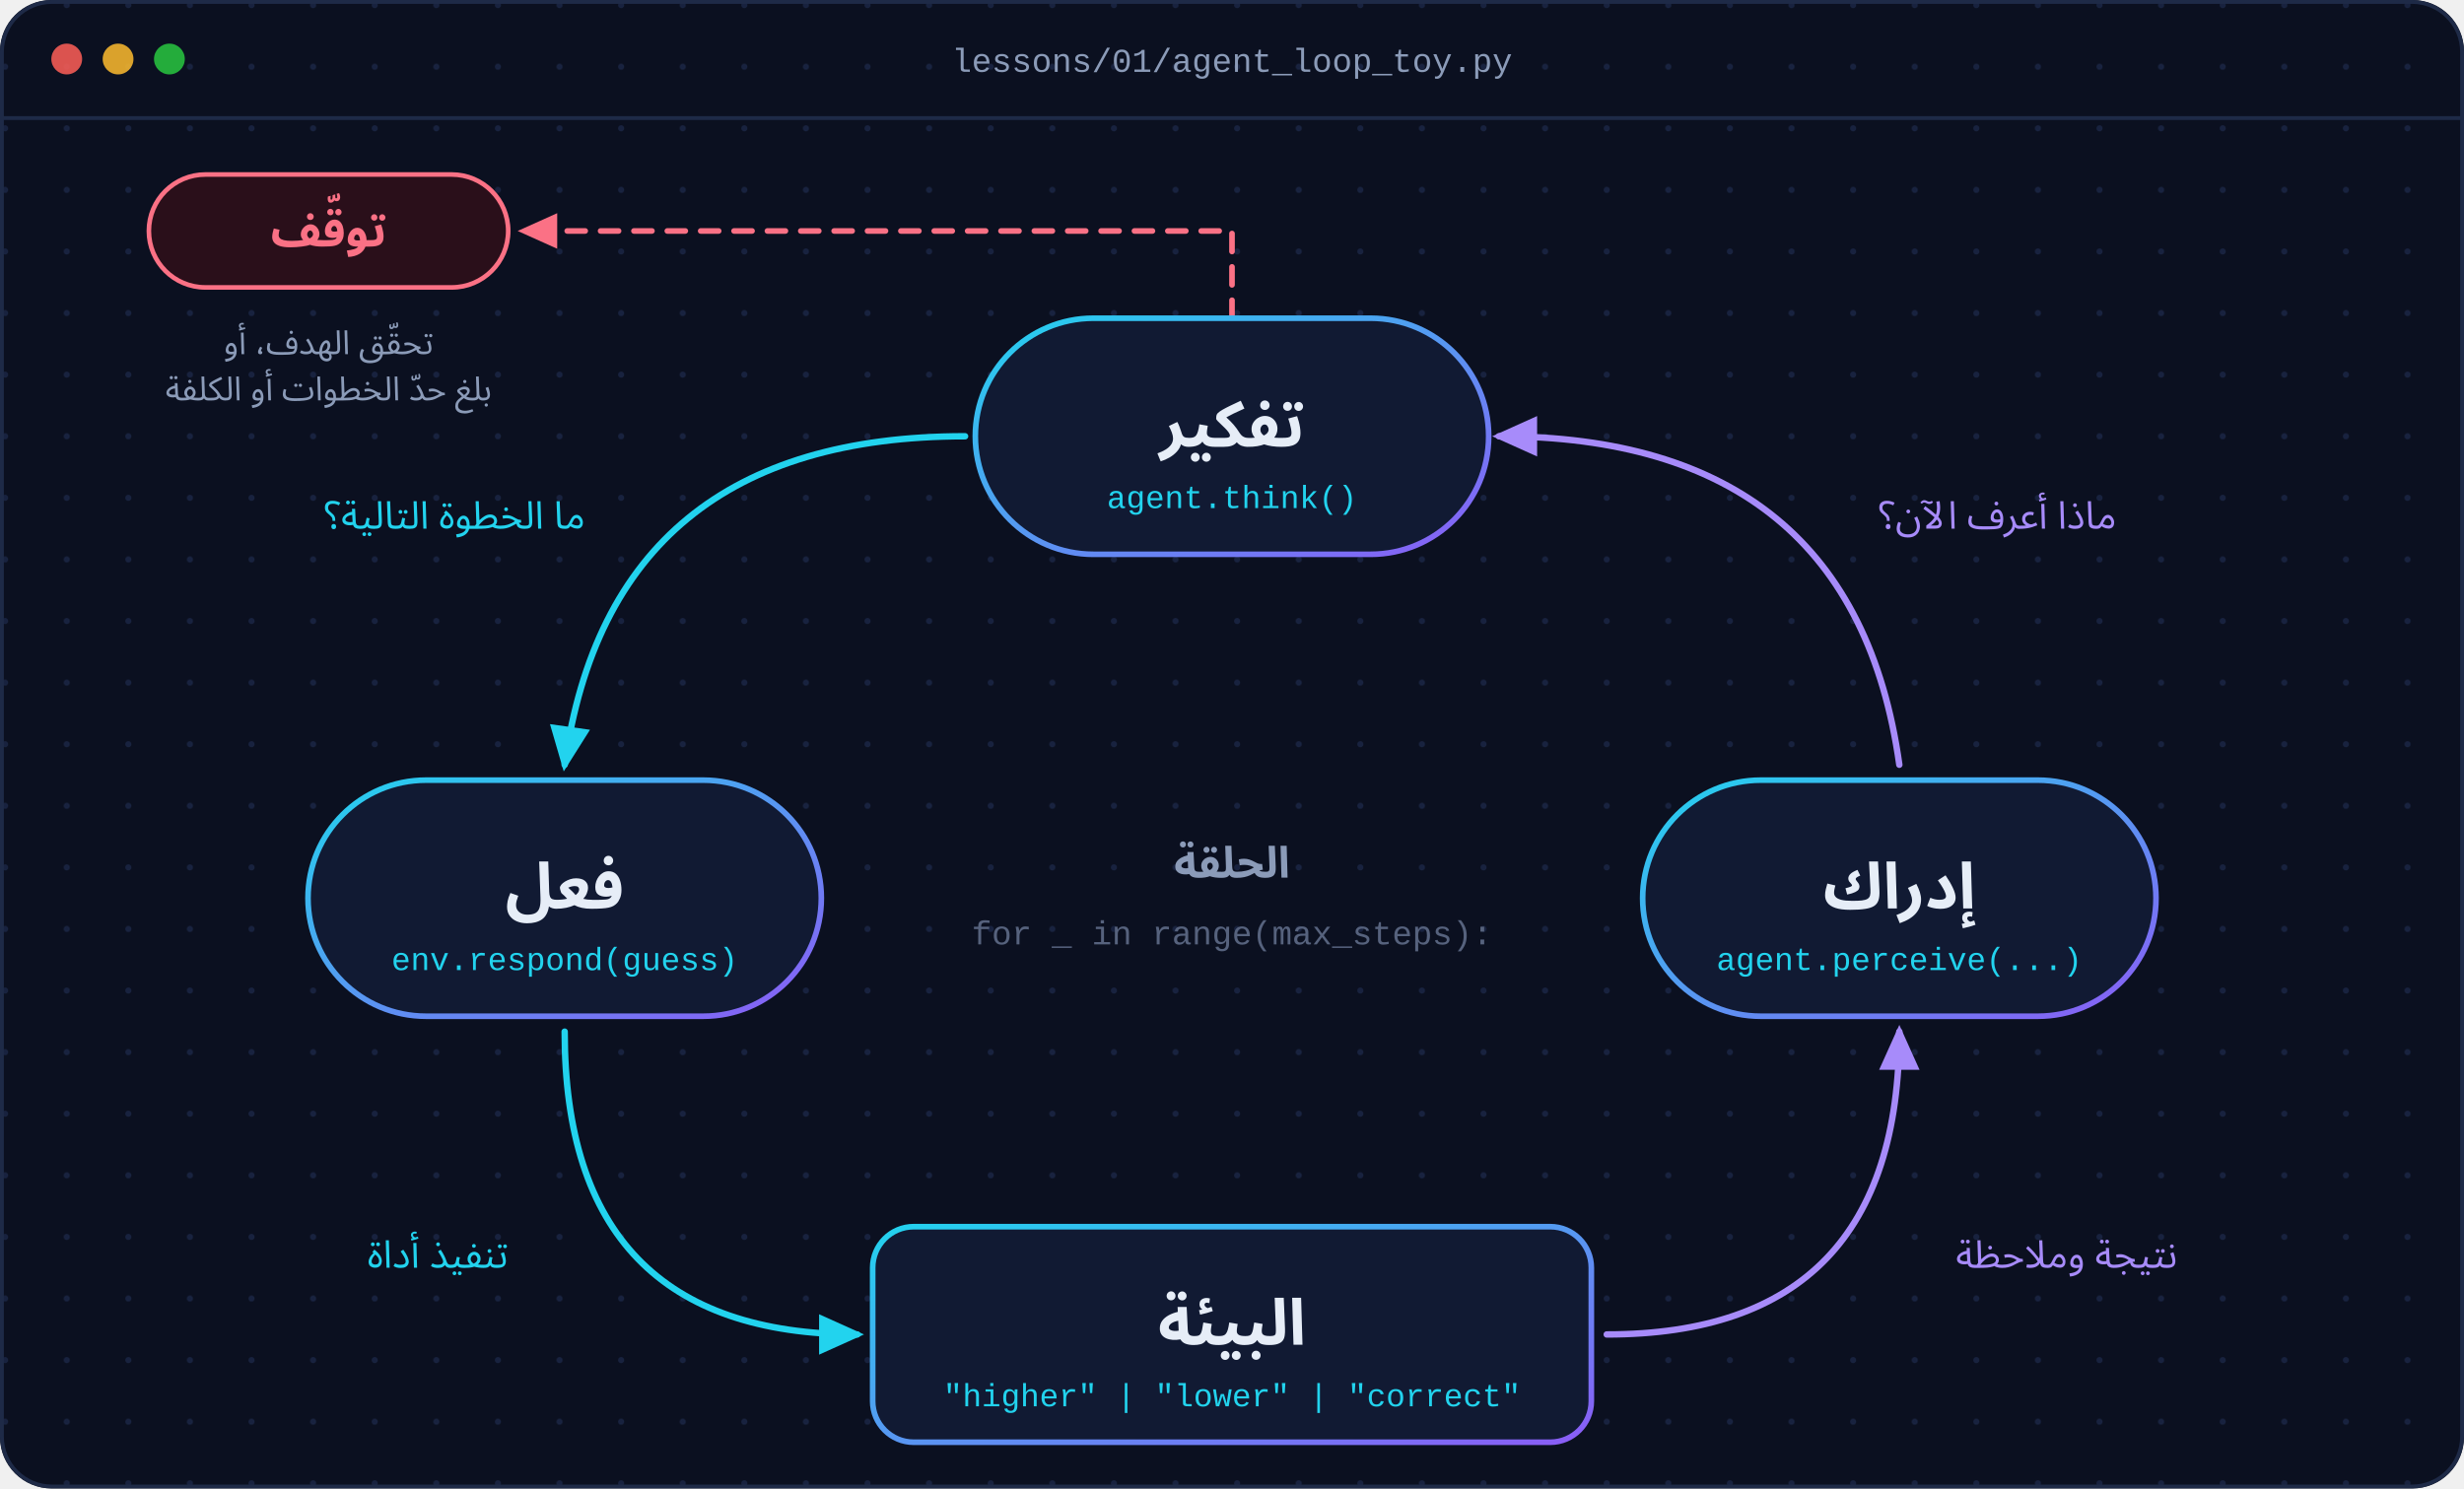
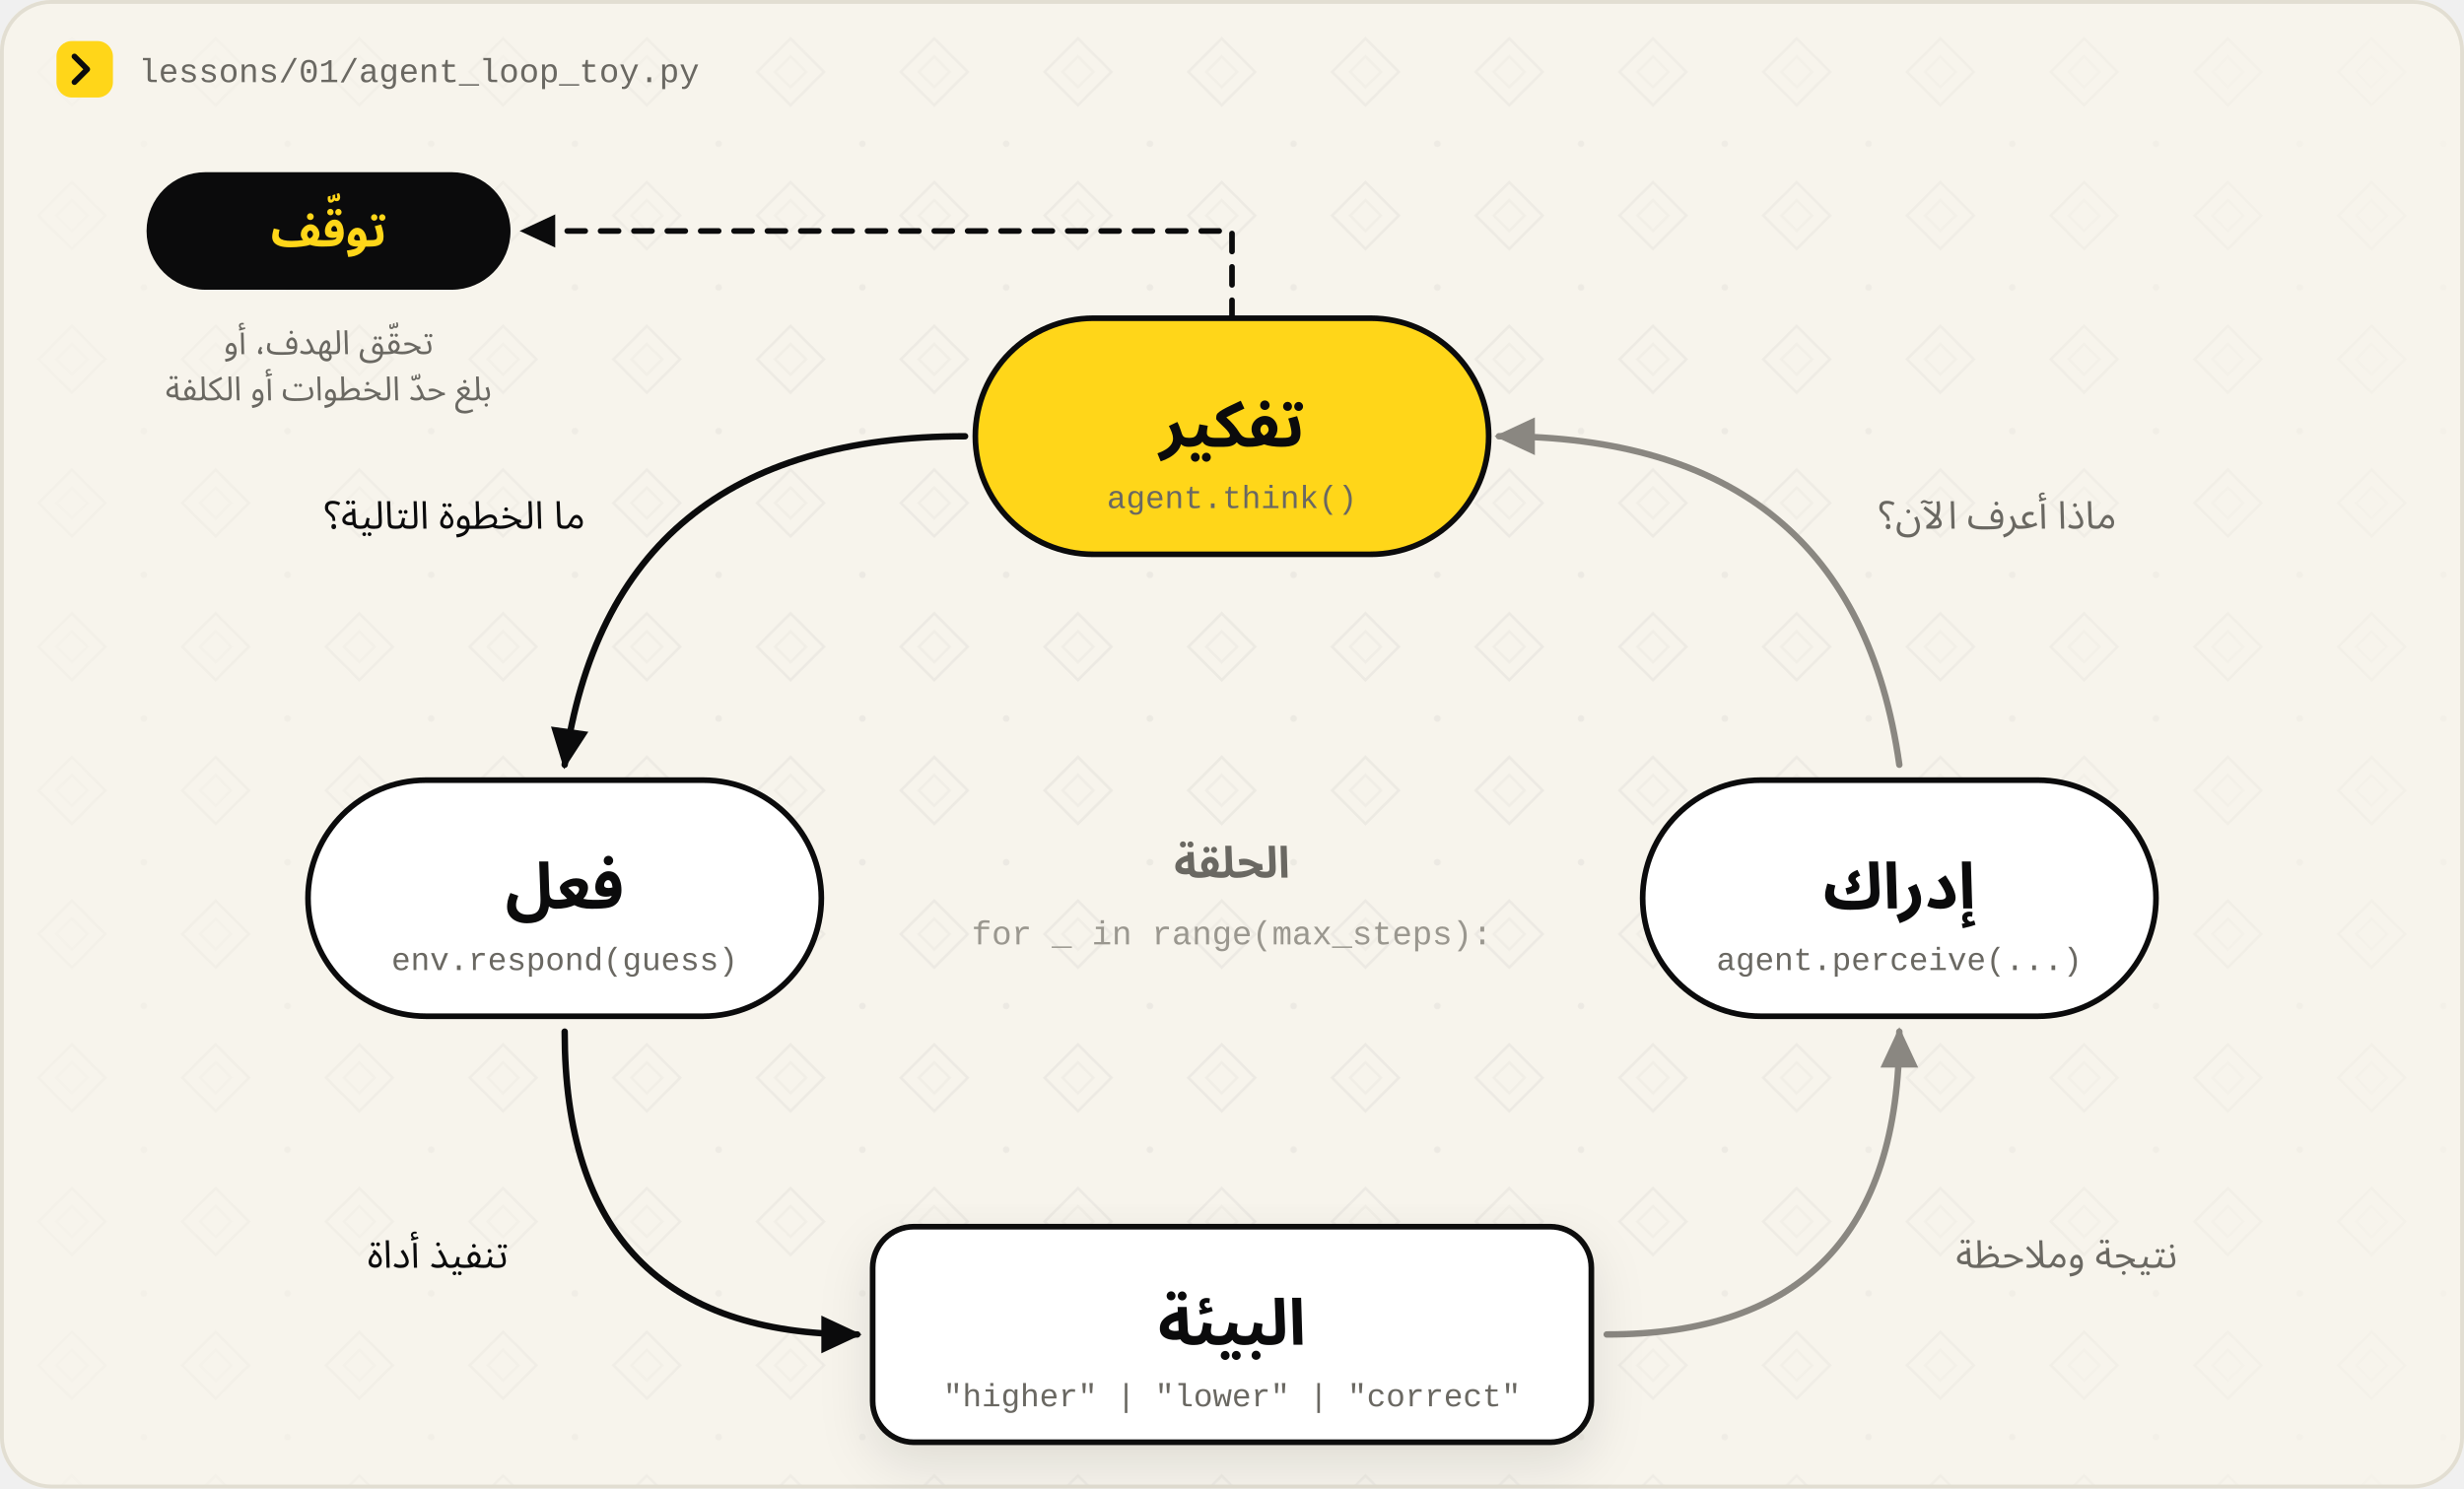
<svg xmlns="http://www.w3.org/2000/svg" viewBox="0 0 960 580" width="960" height="580" role="img" aria-labelledby="alt ald" lang="ar">
  <defs>
-     <linearGradient id="alg" x1="0" y1="0" x2="1" y2="1">
-       <stop offset="0" stop-color="#22d3ee" />
-       <stop offset="1" stop-color="#8b5cf6" />
-     </linearGradient>
-     <linearGradient id="algh" x1="0" y1="0" x2="1" y2="0">
-       <stop offset="0" stop-color="#22d3ee" />
-       <stop offset="1" stop-color="#a78bfa" />
-     </linearGradient>
-     <pattern id="aldots" width="24" height="24" patternUnits="userSpaceOnUse">
-       <circle cx="2" cy="2" r="1.2" fill="#1a2442" />
+     <pattern id="alp" width="56" height="56" patternUnits="userSpaceOnUse">
+       <g fill="none" stroke="#0B0B0C" stroke-width="1">
+         <path d="M28.0 15.0 L41.0 28.0 L28.0 41.0 L15.0 28.0 Z" />
+         <path d="M28.0 22.0 L34.0 28.0 L28.0 34.0 L22.0 28.0 Z" opacity="0.6" />
+       </g>
+       <g fill="#0B0B0C">
+         <circle cx="0" cy="0" r="1.3" />
+         <circle cx="56" cy="0" r="1.3" />
+         <circle cx="0" cy="56" r="1.3" />
+         <circle cx="56" cy="56" r="1.3" />
+       </g>
    </pattern>
+     <radialGradient id="alpg" gradientUnits="userSpaceOnUse" cx="480" cy="300" r="620">
+       <stop offset="0" stop-color="#fff" stop-opacity="1" />
+       <stop offset="0.35" stop-color="#fff" stop-opacity="0.85" />
+       <stop offset="1" stop-color="#fff" stop-opacity="0" />
+     </radialGradient>
+     <mask id="alpm">
+       <rect width="100%" height="100%" fill="url(#alpg)" />
+     </mask>
+     <filter id="als" x="-20%" y="-20%" width="140%" height="160%">
+       <feDropShadow dx="0" dy="1" stdDeviation="1" flood-color="#0B0B0C" flood-opacity="0.05" />
+       <feDropShadow dx="0" dy="8" stdDeviation="10" flood-color="#0B0B0C" flood-opacity="0.1" />
+     </filter>
    <marker id="alac" viewBox="0 0 10 10" refX="8.5" refY="5" markerWidth="7" markerHeight="7" orient="auto-start-reverse">
-       <path d="M0 0.5 L10 5 L0 9.5 z" fill="#22d3ee" />
+       <path d="M0.5 0.8 L9.5 5 L0.5 9.2 z" fill="#0B0B0C" />
    </marker>
    <marker id="alav" viewBox="0 0 10 10" refX="8.5" refY="5" markerWidth="7" markerHeight="7" orient="auto-start-reverse">
-       <path d="M0 0.5 L10 5 L0 9.5 z" fill="#a78bfa" />
+       <path d="M0.5 0.8 L9.5 5 L0.5 9.2 z" fill="#8A8781" />
    </marker>
    <marker id="alar" viewBox="0 0 10 10" refX="8.5" refY="5" markerWidth="7" markerHeight="7" orient="auto-start-reverse">
-       <path d="M0 0.5 L10 5 L0 9.5 z" fill="#fb7185" />
+       <path d="M0.5 0.8 L9.5 5 L0.5 9.2 z" fill="#0B0B0C" />
    </marker>
    <marker id="alam" viewBox="0 0 10 10" refX="8.5" refY="5" markerWidth="7" markerHeight="7" orient="auto-start-reverse">
-       <path d="M0 0.5 L10 5 L0 9.5 z" fill="#8b9bb8" />
+       <path d="M0.5 0.8 L9.5 5 L0.5 9.2 z" fill="#6A6862" />
    </marker>
  </defs>
-   <rect width="960" height="580" rx="20" fill="#0b1020" />
-   <rect width="960" height="580" rx="20" fill="url(#aldots)" opacity="0.9" />
-   <rect x="0.75" y="0.75" width="958.5" height="578.5" rx="19.5" fill="none" stroke="#1e2a47" stroke-width="1.5" />
-   <path d="M0.75 46 H959.25" stroke="#1e2a47" stroke-width="1.5" />
-   <circle cx="26" cy="23" r="6" fill="#ff5f57" opacity="0.85" />
-   <circle cx="46" cy="23" r="6" fill="#febc2e" opacity="0.85" />
-   <circle cx="66" cy="23" r="6" fill="#28c840" opacity="0.85" />
-   <text x="480.0" y="28" text-anchor="middle" font-family="'JetBrains Mono','SFMono-Regular',ui-monospace,Menlo,Consolas,'Liberation Mono',monospace" font-size="13" fill="#8b9bb8">lessons/01/agent_loop_toy.py</text>
-   <path d="M376 170 Q238 170 220 298" fill="none" stroke="#22d3ee" stroke-width="2.5" stroke-linecap="round" marker-end="url(#alac)" />
-   <path d="M220 402 Q220 520 334 520" fill="none" stroke="#22d3ee" stroke-width="2.5" stroke-linecap="round" marker-end="url(#alac)" />
-   <path d="M626 520 Q740 520 740 402" fill="none" stroke="#a78bfa" stroke-width="2.5" stroke-linecap="round" marker-end="url(#alav)" />
-   <path d="M740 298 Q722 170 584 170" fill="none" stroke="#a78bfa" stroke-width="2.5" stroke-linecap="round" marker-end="url(#alav)" />
-   <path d="M480 124 V90 H204" fill="none" stroke="#fb7185" stroke-width="2.2" stroke-linecap="round" stroke-dasharray="7 6" marker-end="url(#alar)" />
-   <rect x="58" y="68" width="140" height="44" rx="22" fill="#2a0f1a" stroke="#fb7185" stroke-width="1.8" />
-   <text x="128" y="96" text-anchor="middle" font-family="'IBM Plex Sans Arabic','Noto Sans Arabic','Noto Kufi Arabic','Segoe UI','Geeza Pro',Tahoma,sans-serif" font-size="18" fill="#fb7185" font-weight="700">توقّف</text>
-   <text x="128" y="138" text-anchor="middle" font-family="'IBM Plex Sans Arabic','Noto Sans Arabic','Noto Kufi Arabic','Segoe UI','Geeza Pro',Tahoma,sans-serif" font-size="13" fill="#8b9bb8">تحقّق الهدف، أو</text>
-   <text x="128" y="156" text-anchor="middle" font-family="'IBM Plex Sans Arabic','Noto Sans Arabic','Noto Kufi Arabic','Segoe UI','Geeza Pro',Tahoma,sans-serif" font-size="13" fill="#8b9bb8">بلغ حدّ الخطوات أو الكلفة</text>
-   <rect x="380.0" y="124.0" width="200" height="92" rx="46" fill="#111a33" stroke="url(#alg)" stroke-width="2.2" />
-   <text x="480" y="174" text-anchor="middle" font-family="'IBM Plex Sans Arabic','Noto Sans Arabic','Noto Kufi Arabic','Segoe UI','Geeza Pro',Tahoma,sans-serif" font-size="25" fill="#e6edf7" font-weight="700">تفكير</text>
-   <text x="480" y="198" text-anchor="middle" font-family="'JetBrains Mono','SFMono-Regular',ui-monospace,Menlo,Consolas,'Liberation Mono',monospace" font-size="12.5" fill="#22d3ee" direction="ltr">agent.think()</text>
-   <rect x="120.0" y="304.0" width="200" height="92" rx="46" fill="#111a33" stroke="url(#alg)" stroke-width="2.2" />
-   <text x="220" y="354" text-anchor="middle" font-family="'IBM Plex Sans Arabic','Noto Sans Arabic','Noto Kufi Arabic','Segoe UI','Geeza Pro',Tahoma,sans-serif" font-size="25" fill="#e6edf7" font-weight="700">فعل</text>
-   <text x="220" y="378" text-anchor="middle" font-family="'JetBrains Mono','SFMono-Regular',ui-monospace,Menlo,Consolas,'Liberation Mono',monospace" font-size="12.5" fill="#22d3ee" direction="ltr">env.respond(guess)</text>
-   <rect x="640.0" y="304.0" width="200" height="92" rx="46" fill="#111a33" stroke="url(#alg)" stroke-width="2.2" />
-   <text x="740" y="354" text-anchor="middle" font-family="'IBM Plex Sans Arabic','Noto Sans Arabic','Noto Kufi Arabic','Segoe UI','Geeza Pro',Tahoma,sans-serif" font-size="25" fill="#e6edf7" font-weight="700">إدراك</text>
-   <text x="740" y="378" text-anchor="middle" font-family="'JetBrains Mono','SFMono-Regular',ui-monospace,Menlo,Consolas,'Liberation Mono',monospace" font-size="12.5" fill="#22d3ee" direction="ltr">agent.perceive(...)</text>
-   <rect x="340.0" y="478.0" width="280" height="84" rx="16" fill="#111a33" stroke="url(#alg)" stroke-width="2.2" />
-   <text x="480" y="524" text-anchor="middle" font-family="'IBM Plex Sans Arabic','Noto Sans Arabic','Noto Kufi Arabic','Segoe UI','Geeza Pro',Tahoma,sans-serif" font-size="25" fill="#e6edf7" font-weight="700">البيئة</text>
-   <text x="480" y="548" text-anchor="middle" font-family="'JetBrains Mono','SFMono-Regular',ui-monospace,Menlo,Consolas,'Liberation Mono',monospace" font-size="12.5" fill="#22d3ee" direction="ltr">"higher" | "lower" | "correct"</text>
-   <text x="228" y="206" text-anchor="end" font-family="'IBM Plex Sans Arabic','Noto Sans Arabic','Noto Kufi Arabic','Segoe UI','Geeza Pro',Tahoma,sans-serif" font-size="15" fill="#22d3ee">ما الخطوة التالية؟</text>
-   <text x="198" y="494" text-anchor="end" font-family="'IBM Plex Sans Arabic','Noto Sans Arabic','Noto Kufi Arabic','Segoe UI','Geeza Pro',Tahoma,sans-serif" font-size="15" fill="#22d3ee">تنفيذ أداة</text>
-   <text x="762" y="494" text-anchor="start" font-family="'IBM Plex Sans Arabic','Noto Sans Arabic','Noto Kufi Arabic','Segoe UI','Geeza Pro',Tahoma,sans-serif" font-size="15" fill="#a78bfa">نتيجة وملاحظة</text>
-   <text x="732" y="206" text-anchor="start" font-family="'IBM Plex Sans Arabic','Noto Sans Arabic','Noto Kufi Arabic','Segoe UI','Geeza Pro',Tahoma,sans-serif" font-size="15" fill="#a78bfa">ماذا أعرف الآن؟</text>
-   <text x="480" y="342" text-anchor="middle" font-family="'IBM Plex Sans Arabic','Noto Sans Arabic','Noto Kufi Arabic','Segoe UI','Geeza Pro',Tahoma,sans-serif" font-size="17" fill="#8b9bb8" font-weight="600">الحلقة</text>
-   <text x="480" y="368" text-anchor="middle" font-family="'JetBrains Mono','SFMono-Regular',ui-monospace,Menlo,Consolas,'Liberation Mono',monospace" font-size="13" fill="#56627d" direction="ltr">for _ in range(max_steps):</text>
+   <rect width="960" height="580" rx="20" fill="#F7F4EC" />
+   <rect width="960" height="580" rx="20" fill="url(#alp)" opacity="0.05" mask="url(#alpm)" />
+   <rect x="0.75" y="0.75" width="958.5" height="578.5" rx="19.25" fill="none" stroke="#E2DED2" stroke-width="1.5" />
+   <rect x="22" y="16" width="22" height="22" rx="6" fill="#FFD619" />
+   <path d="M29 22 L34 27 L29 32" fill="none" stroke="#0B0B0C" stroke-width="2.2" stroke-linecap="round" stroke-linejoin="round" />
+   <text x="54" y="32" font-family="'JetBrains Mono','SFMono-Regular',ui-monospace,Menlo,Consolas,'Liberation Mono',monospace" font-size="13" fill="#6A6862">lessons/01/agent_loop_toy.py</text>
+   <path d="M376 170 Q238 170 220 298" fill="none" stroke="#0B0B0C" stroke-width="2.5" stroke-linecap="round" marker-end="url(#alac)" />
+   <path d="M220 402 Q220 520 334 520" fill="none" stroke="#0B0B0C" stroke-width="2.5" stroke-linecap="round" marker-end="url(#alac)" />
+   <path d="M626 520 Q740 520 740 402" fill="none" stroke="#8A8781" stroke-width="2.5" stroke-linecap="round" marker-end="url(#alav)" />
+   <path d="M740 298 Q722 170 584 170" fill="none" stroke="#8A8781" stroke-width="2.5" stroke-linecap="round" marker-end="url(#alav)" />
+   <path d="M480 124 V90 H204" fill="none" stroke="#0B0B0C" stroke-width="2.2" stroke-linecap="round" stroke-dasharray="7 6" marker-end="url(#alar)" />
+   <rect x="58" y="68" width="140" height="44" rx="22" fill="#0B0B0C" stroke="#0B0B0C" stroke-width="1.8" />
+   <text x="128" y="96" text-anchor="middle" font-family="'IBM Plex Sans Arabic','Estedad','Noto Sans Arabic','Segoe UI','Geeza Pro',Arial,Tahoma,sans-serif" font-size="18" fill="#FFD619" font-weight="700">‫توقّف‬</text>
+   <text x="128" y="138" text-anchor="middle" font-family="'IBM Plex Sans Arabic','Estedad','Noto Sans Arabic','Segoe UI','Geeza Pro',Arial,Tahoma,sans-serif" font-size="13" fill="#6A6862">‫تحقّق الهدف، أو‬</text>
+   <text x="128" y="156" text-anchor="middle" font-family="'IBM Plex Sans Arabic','Estedad','Noto Sans Arabic','Segoe UI','Geeza Pro',Arial,Tahoma,sans-serif" font-size="13" fill="#6A6862">‫بلغ حدّ الخطوات أو الكلفة‬</text>
+   <rect x="380.0" y="124.0" width="200" height="92" rx="46" fill="#FFD619" stroke="#0B0B0C" stroke-width="2.2" />
+   <text x="480" y="174" text-anchor="middle" font-family="'IBM Plex Sans Arabic','Estedad','Noto Sans Arabic','Segoe UI','Geeza Pro',Arial,Tahoma,sans-serif" font-size="25" fill="#0B0B0C" font-weight="700">‫تفكير‬</text>
+   <text x="480" y="198" text-anchor="middle" font-family="'JetBrains Mono','SFMono-Regular',ui-monospace,Menlo,Consolas,'Liberation Mono',monospace" font-size="12.5" fill="#6A6862" direction="ltr">agent.think()</text>
+   <rect x="120.0" y="304.0" width="200" height="92" rx="46" fill="#FFFFFF" stroke="#0B0B0C" stroke-width="2.2" />
+   <text x="220" y="354" text-anchor="middle" font-family="'IBM Plex Sans Arabic','Estedad','Noto Sans Arabic','Segoe UI','Geeza Pro',Arial,Tahoma,sans-serif" font-size="25" fill="#0B0B0C" font-weight="700">‫فعل‬</text>
+   <text x="220" y="378" text-anchor="middle" font-family="'JetBrains Mono','SFMono-Regular',ui-monospace,Menlo,Consolas,'Liberation Mono',monospace" font-size="12.5" fill="#6A6862" direction="ltr">env.respond(guess)</text>
+   <rect x="640.0" y="304.0" width="200" height="92" rx="46" fill="#FFFFFF" stroke="#0B0B0C" stroke-width="2.2" />
+   <text x="740" y="354" text-anchor="middle" font-family="'IBM Plex Sans Arabic','Estedad','Noto Sans Arabic','Segoe UI','Geeza Pro',Arial,Tahoma,sans-serif" font-size="25" fill="#0B0B0C" font-weight="700">‫إدراك‬</text>
+   <text x="740" y="378" text-anchor="middle" font-family="'JetBrains Mono','SFMono-Regular',ui-monospace,Menlo,Consolas,'Liberation Mono',monospace" font-size="12.5" fill="#6A6862" direction="ltr">agent.perceive(...)</text>
+   <rect x="340.0" y="478.0" width="280" height="84" rx="16" fill="#FFFFFF" stroke="#0B0B0C" stroke-width="2.2" filter="url(#als)" />
+   <text x="480" y="524" text-anchor="middle" font-family="'IBM Plex Sans Arabic','Estedad','Noto Sans Arabic','Segoe UI','Geeza Pro',Arial,Tahoma,sans-serif" font-size="25" fill="#0B0B0C" font-weight="700">‫البيئة‬</text>
+   <text x="480" y="548" text-anchor="middle" font-family="'JetBrains Mono','SFMono-Regular',ui-monospace,Menlo,Consolas,'Liberation Mono',monospace" font-size="12.5" fill="#6A6862" direction="ltr">"higher" | "lower" | "correct"</text>
+   <text x="228" y="206" text-anchor="end" font-family="'IBM Plex Sans Arabic','Estedad','Noto Sans Arabic','Segoe UI','Geeza Pro',Arial,Tahoma,sans-serif" font-size="15" fill="#0B0B0C">‫ما الخطوة التالية؟‬</text>
+   <text x="198" y="494" text-anchor="end" font-family="'IBM Plex Sans Arabic','Estedad','Noto Sans Arabic','Segoe UI','Geeza Pro',Arial,Tahoma,sans-serif" font-size="15" fill="#0B0B0C">‫تنفيذ أداة‬</text>
+   <text x="762" y="494" text-anchor="start" font-family="'IBM Plex Sans Arabic','Estedad','Noto Sans Arabic','Segoe UI','Geeza Pro',Arial,Tahoma,sans-serif" font-size="15" fill="#6A6862">‫نتيجة وملاحظة‬</text>
+   <text x="732" y="206" text-anchor="start" font-family="'IBM Plex Sans Arabic','Estedad','Noto Sans Arabic','Segoe UI','Geeza Pro',Arial,Tahoma,sans-serif" font-size="15" fill="#6A6862">‫ماذا أعرف الآن؟‬</text>
+   <text x="480" y="342" text-anchor="middle" font-family="'IBM Plex Sans Arabic','Estedad','Noto Sans Arabic','Segoe UI','Geeza Pro',Arial,Tahoma,sans-serif" font-size="17" fill="#6A6862" font-weight="600">‫الحلقة‬</text>
+   <text x="480" y="368" text-anchor="middle" font-family="'JetBrains Mono','SFMono-Regular',ui-monospace,Menlo,Consolas,'Liberation Mono',monospace" font-size="13" fill="#9A978F" direction="ltr">for _ in range(max_steps):</text>
</svg>
